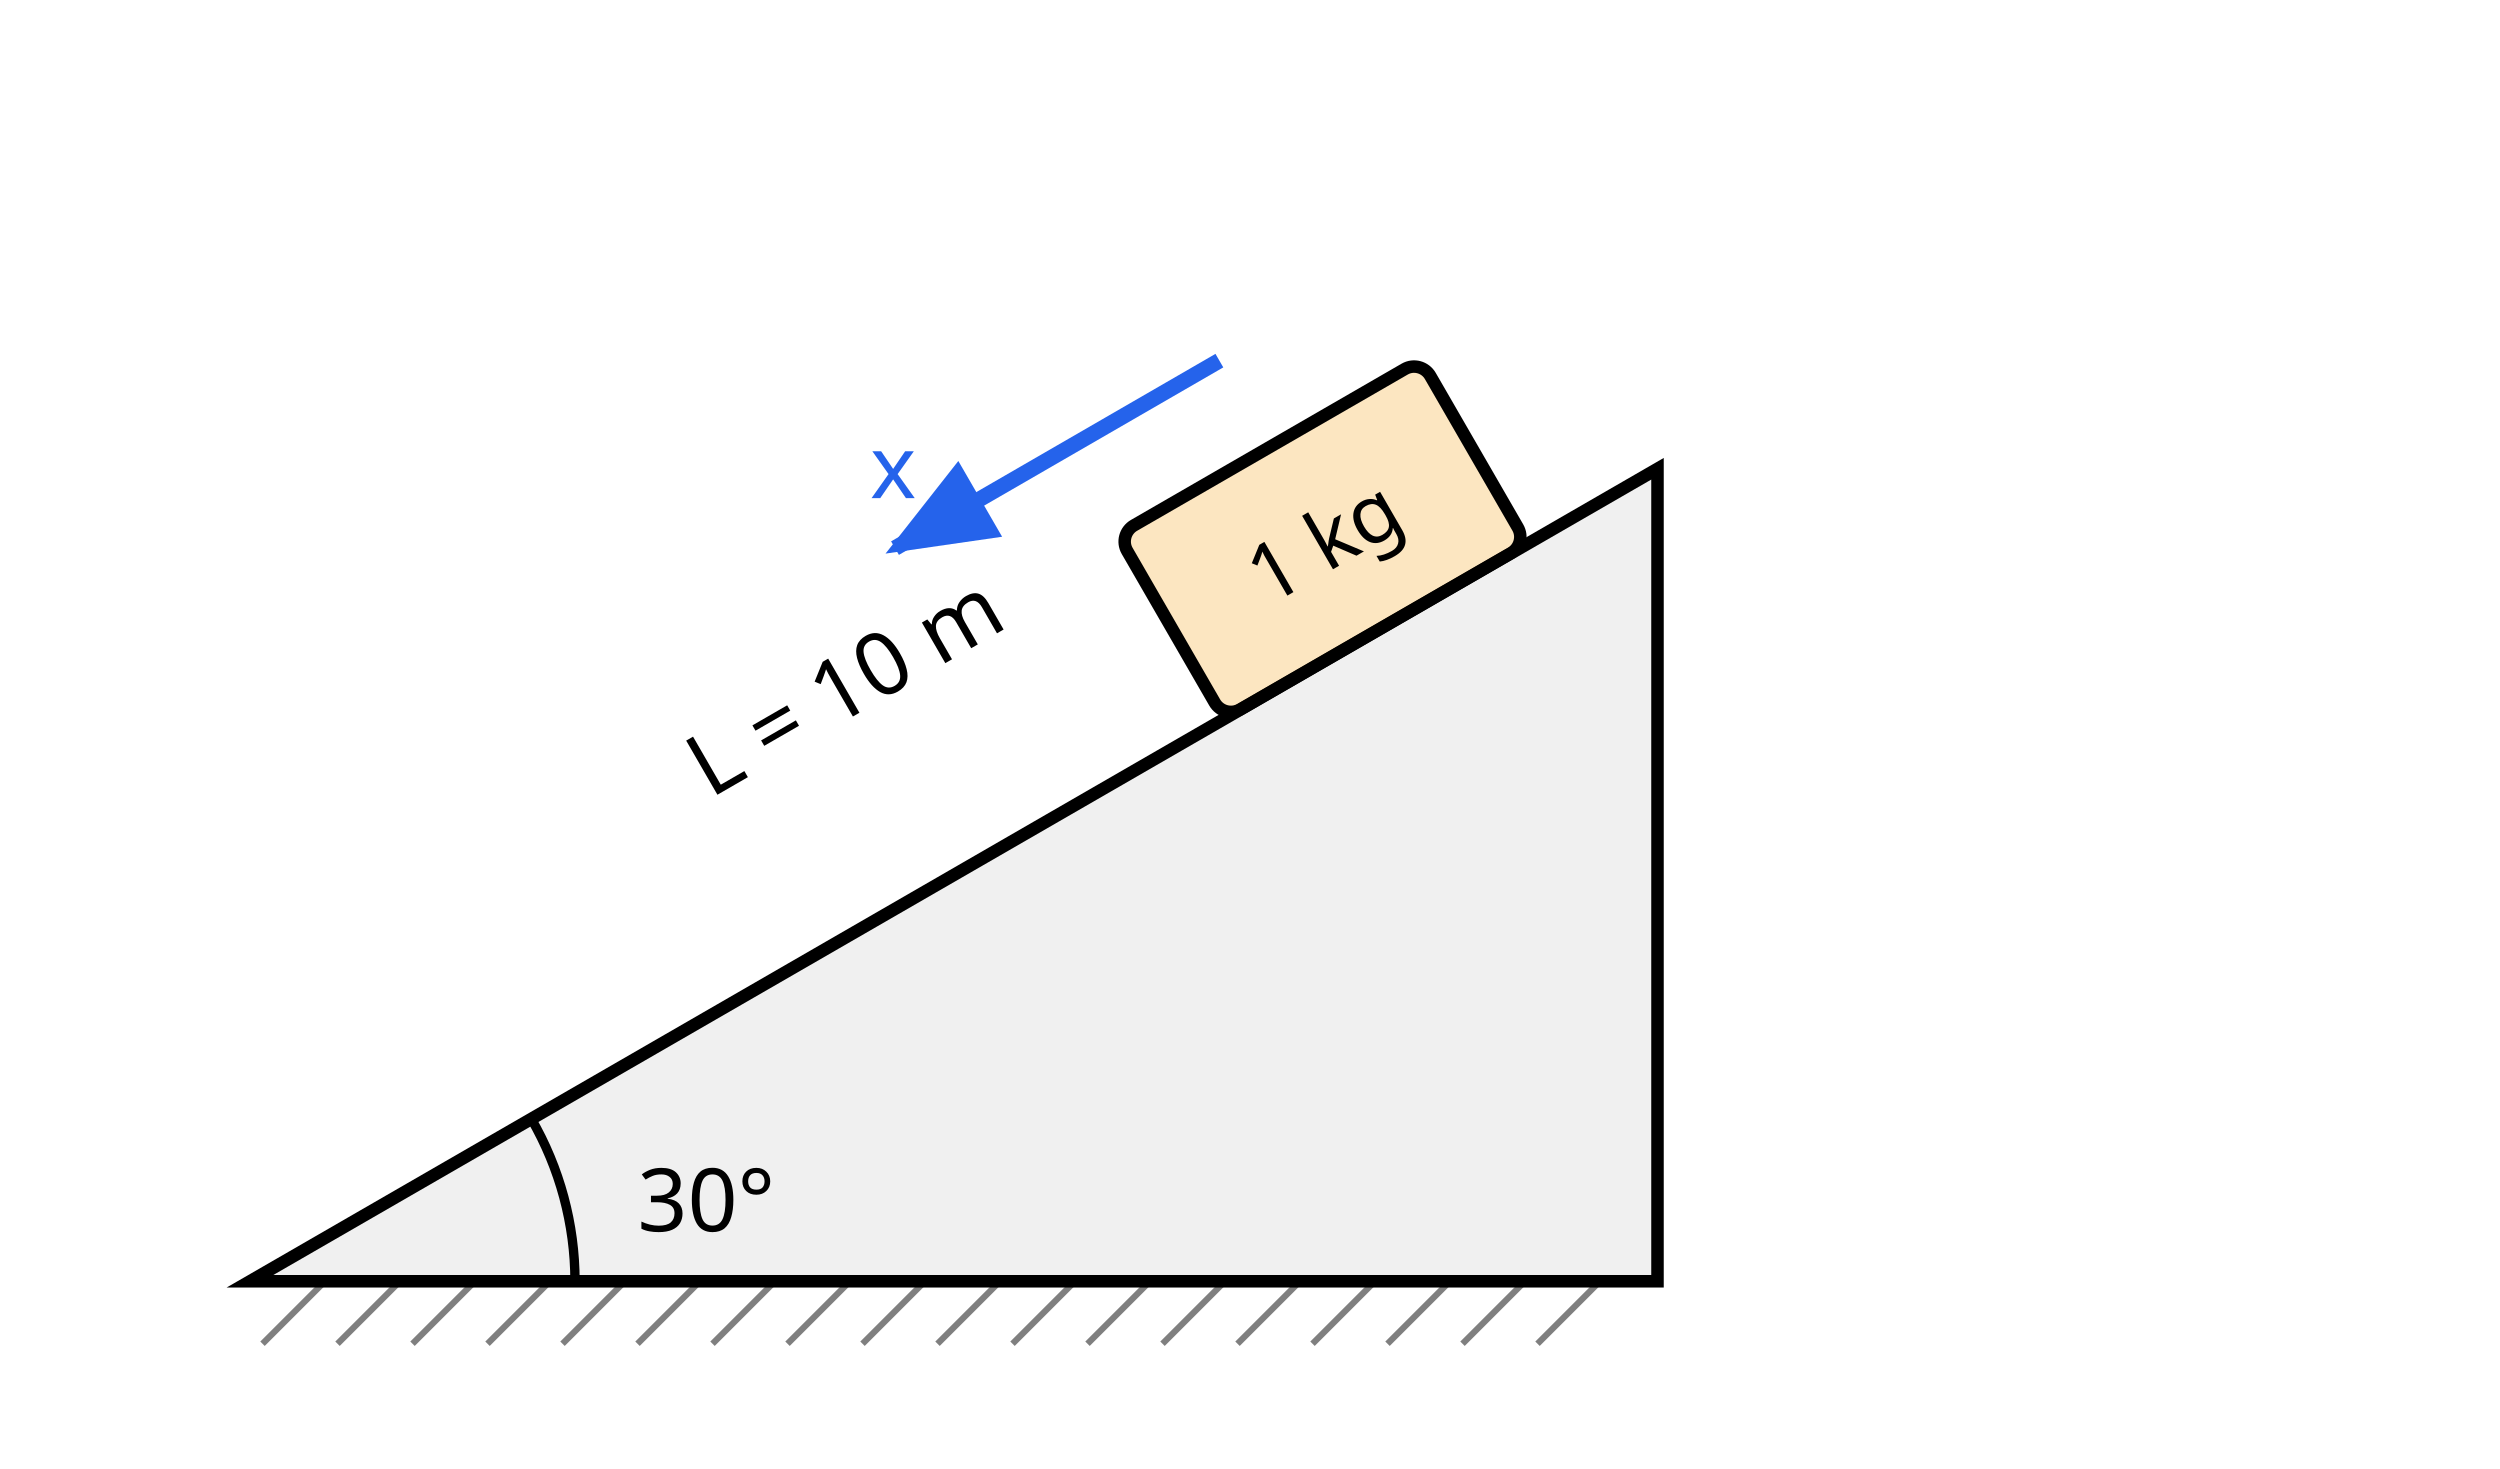
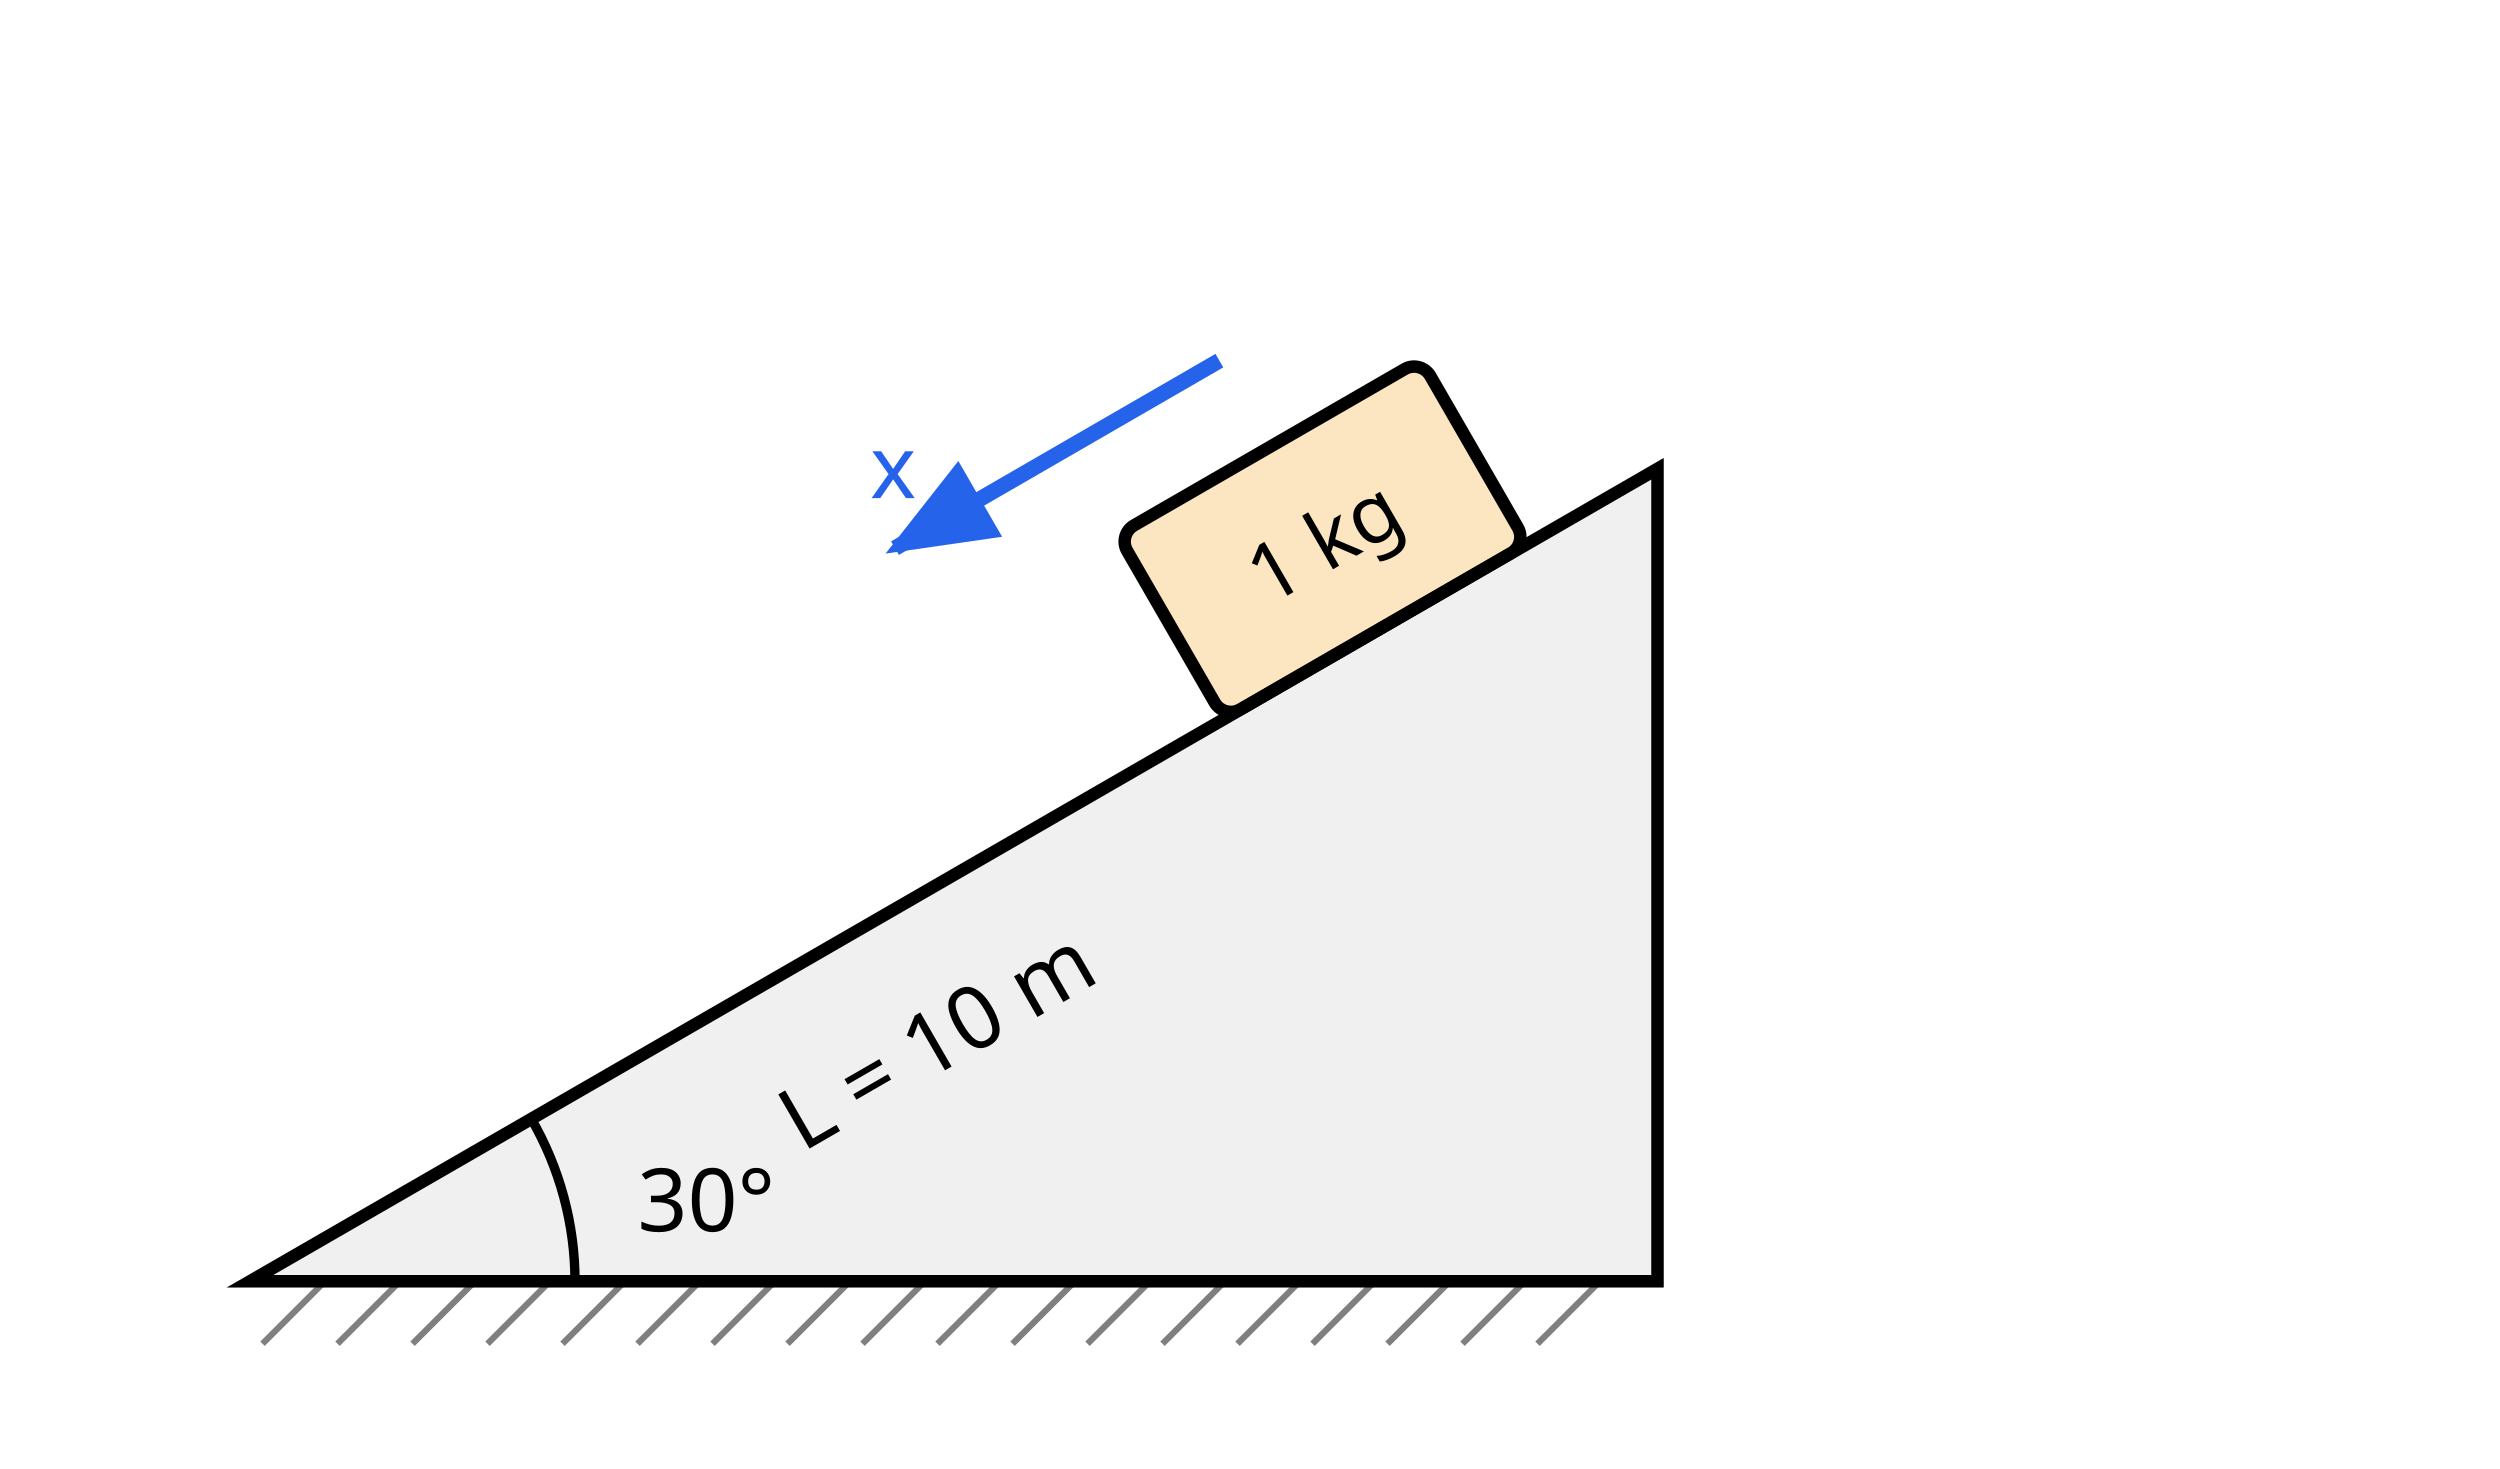
<svg xmlns="http://www.w3.org/2000/svg" viewBox="0 0 400 235" role="img" font-family="system-ui,sans-serif" font-size="14" fill="none" stroke="currentColor" stroke-width="2">
  <defs>
    <marker id="a1544049" viewBox="0 0 10 10" refX="9" refY="5" markerWidth="7" markerHeight="7" orient="auto-start-reverse">
      <path d="M0,1 L10,5 L0,9 z" fill="currentColor" stroke="none" />
    </marker>
    <marker id="a1544049b" viewBox="0 0 10 10" refX="9" refY="5" markerWidth="7" markerHeight="7" orient="auto-start-reverse">
      <path d="M0,1 L10,5 L0,9 z" fill="#2563eb" stroke="none" />
    </marker>
    <marker id="a1544049r" viewBox="0 0 10 10" refX="9" refY="5" markerWidth="7" markerHeight="7" orient="auto-start-reverse">
      <path d="M0,1 L10,5 L0,9 z" fill="#dc2626" stroke="none" />
    </marker>
  </defs>
  <polygon points="40,205 265.2,205 265.2,75.0" fill="currentColor" fill-opacity=".06" />
  <line x1="52" y1="205" x2="42" y2="215" stroke-width="1" opacity=".5" />
  <line x1="64" y1="205" x2="54" y2="215" stroke-width="1" opacity=".5" />
  <line x1="76" y1="205" x2="66" y2="215" stroke-width="1" opacity=".5" />
  <line x1="88" y1="205" x2="78" y2="215" stroke-width="1" opacity=".5" />
  <line x1="100" y1="205" x2="90" y2="215" stroke-width="1" opacity=".5" />
  <line x1="112" y1="205" x2="102" y2="215" stroke-width="1" opacity=".5" />
  <line x1="124" y1="205" x2="114" y2="215" stroke-width="1" opacity=".5" />
  <line x1="136" y1="205" x2="126" y2="215" stroke-width="1" opacity=".5" />
  <line x1="148" y1="205" x2="138" y2="215" stroke-width="1" opacity=".5" />
  <line x1="160" y1="205" x2="150" y2="215" stroke-width="1" opacity=".5" />
  <line x1="172" y1="205" x2="162" y2="215" stroke-width="1" opacity=".5" />
  <line x1="184" y1="205" x2="174" y2="215" stroke-width="1" opacity=".5" />
  <line x1="196" y1="205" x2="186" y2="215" stroke-width="1" opacity=".5" />
  <line x1="208" y1="205" x2="198" y2="215" stroke-width="1" opacity=".5" />
  <line x1="220" y1="205" x2="210" y2="215" stroke-width="1" opacity=".5" />
  <line x1="232" y1="205" x2="222" y2="215" stroke-width="1" opacity=".5" />
  <line x1="244" y1="205" x2="234" y2="215" stroke-width="1" opacity=".5" />
  <line x1="256" y1="205" x2="246" y2="215" stroke-width="1" opacity=".5" />
  <g transform="translate(220.1,101.0) rotate(-30)">
    <rect x="-28.0" y="-34" width="56" height="34" rx="3" fill="#f59e0b" fill-opacity=".25" />
    <text x="0" y="-12.0" text-anchor="middle" fill="currentColor" stroke="none" font-size="13">1 kg</text>
  </g>
  <line x1="195.1" y1="57.7" x2="143.2" y2="87.7" stroke="#2563eb" stroke-width="2.5" marker-end="url(#a1544049b)" />
  <text x="139.2" y="79.7" text-anchor="start" fill="#2563eb" stroke="none">x</text>
  <path d="M92,205 A52 52 0 0 0 85.0 179.0" stroke-width="1.5" />
  <text x="102.0" y="197.0" text-anchor="start" fill="currentColor" stroke="none">30°</text>
-   <text x="137.6" y="114.0" text-anchor="middle" fill="currentColor" stroke="none" transform="rotate(-30 137.5833 114.0192)">L = 10 m</text>
+   <text x="152.3" y="170.6" text-anchor="middle" fill="currentColor" stroke="none" transform="rotate(-30 152.325 170.5526)">L = 10 m</text>
</svg>
